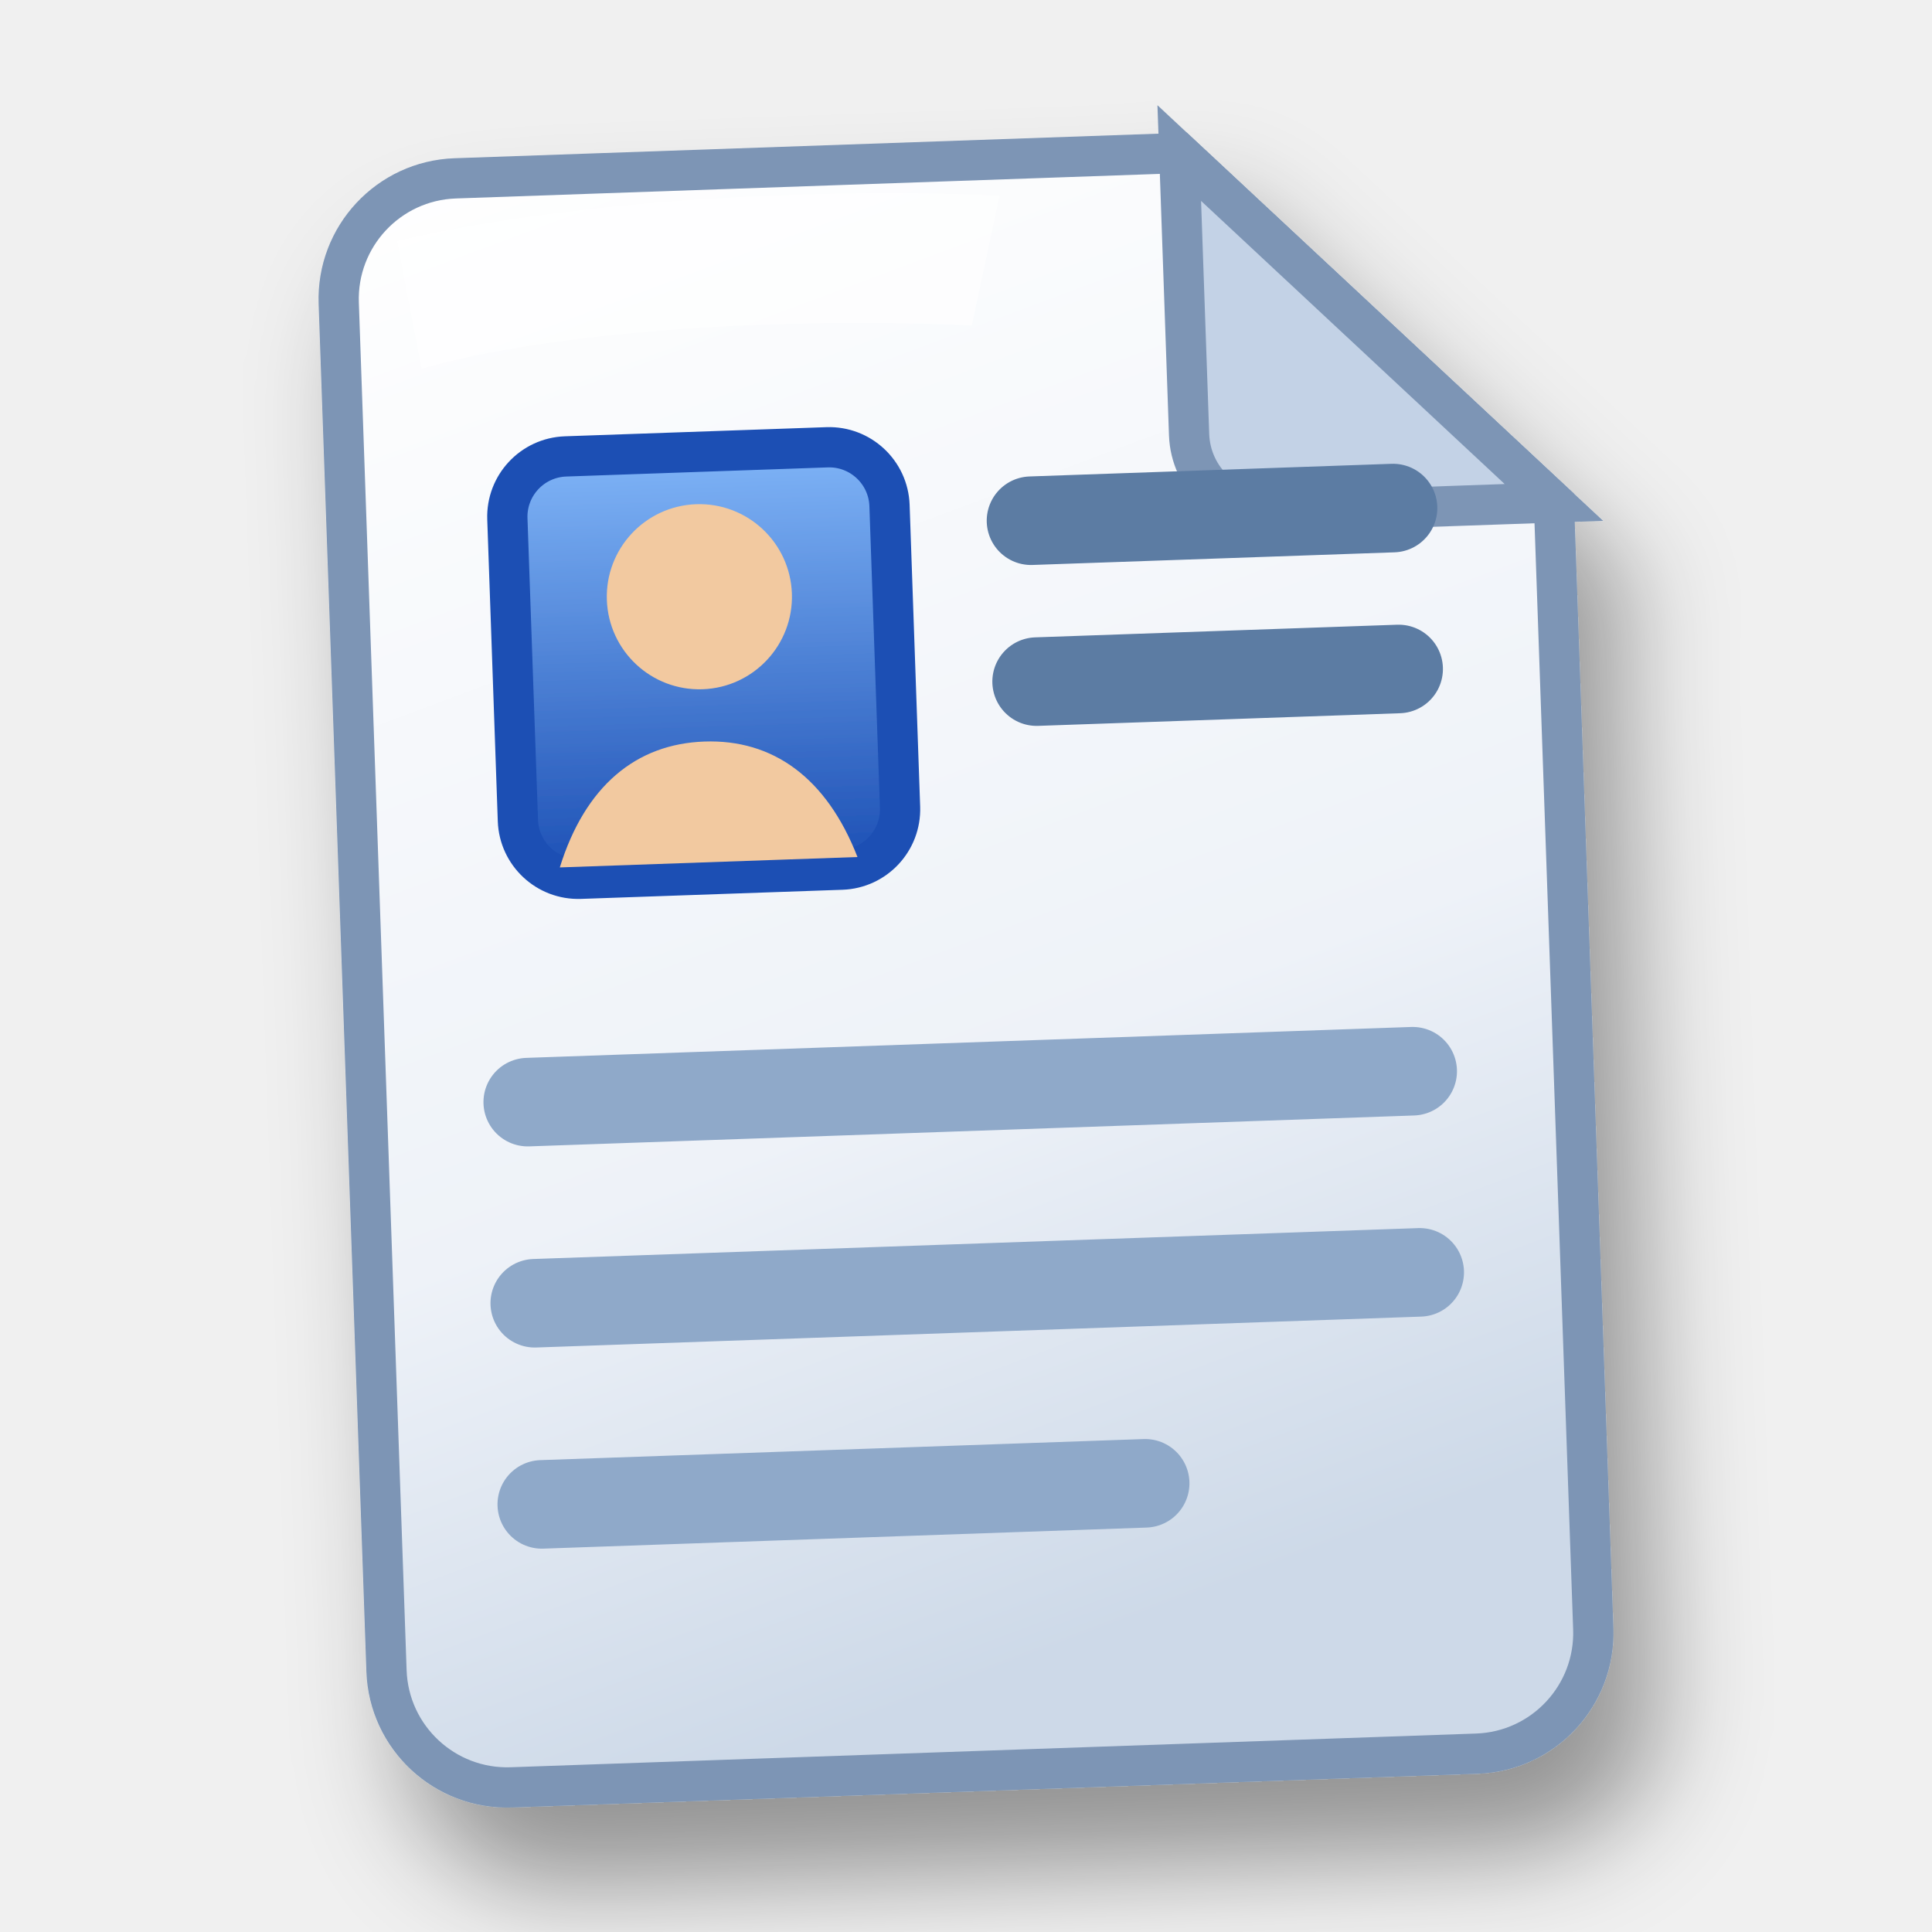
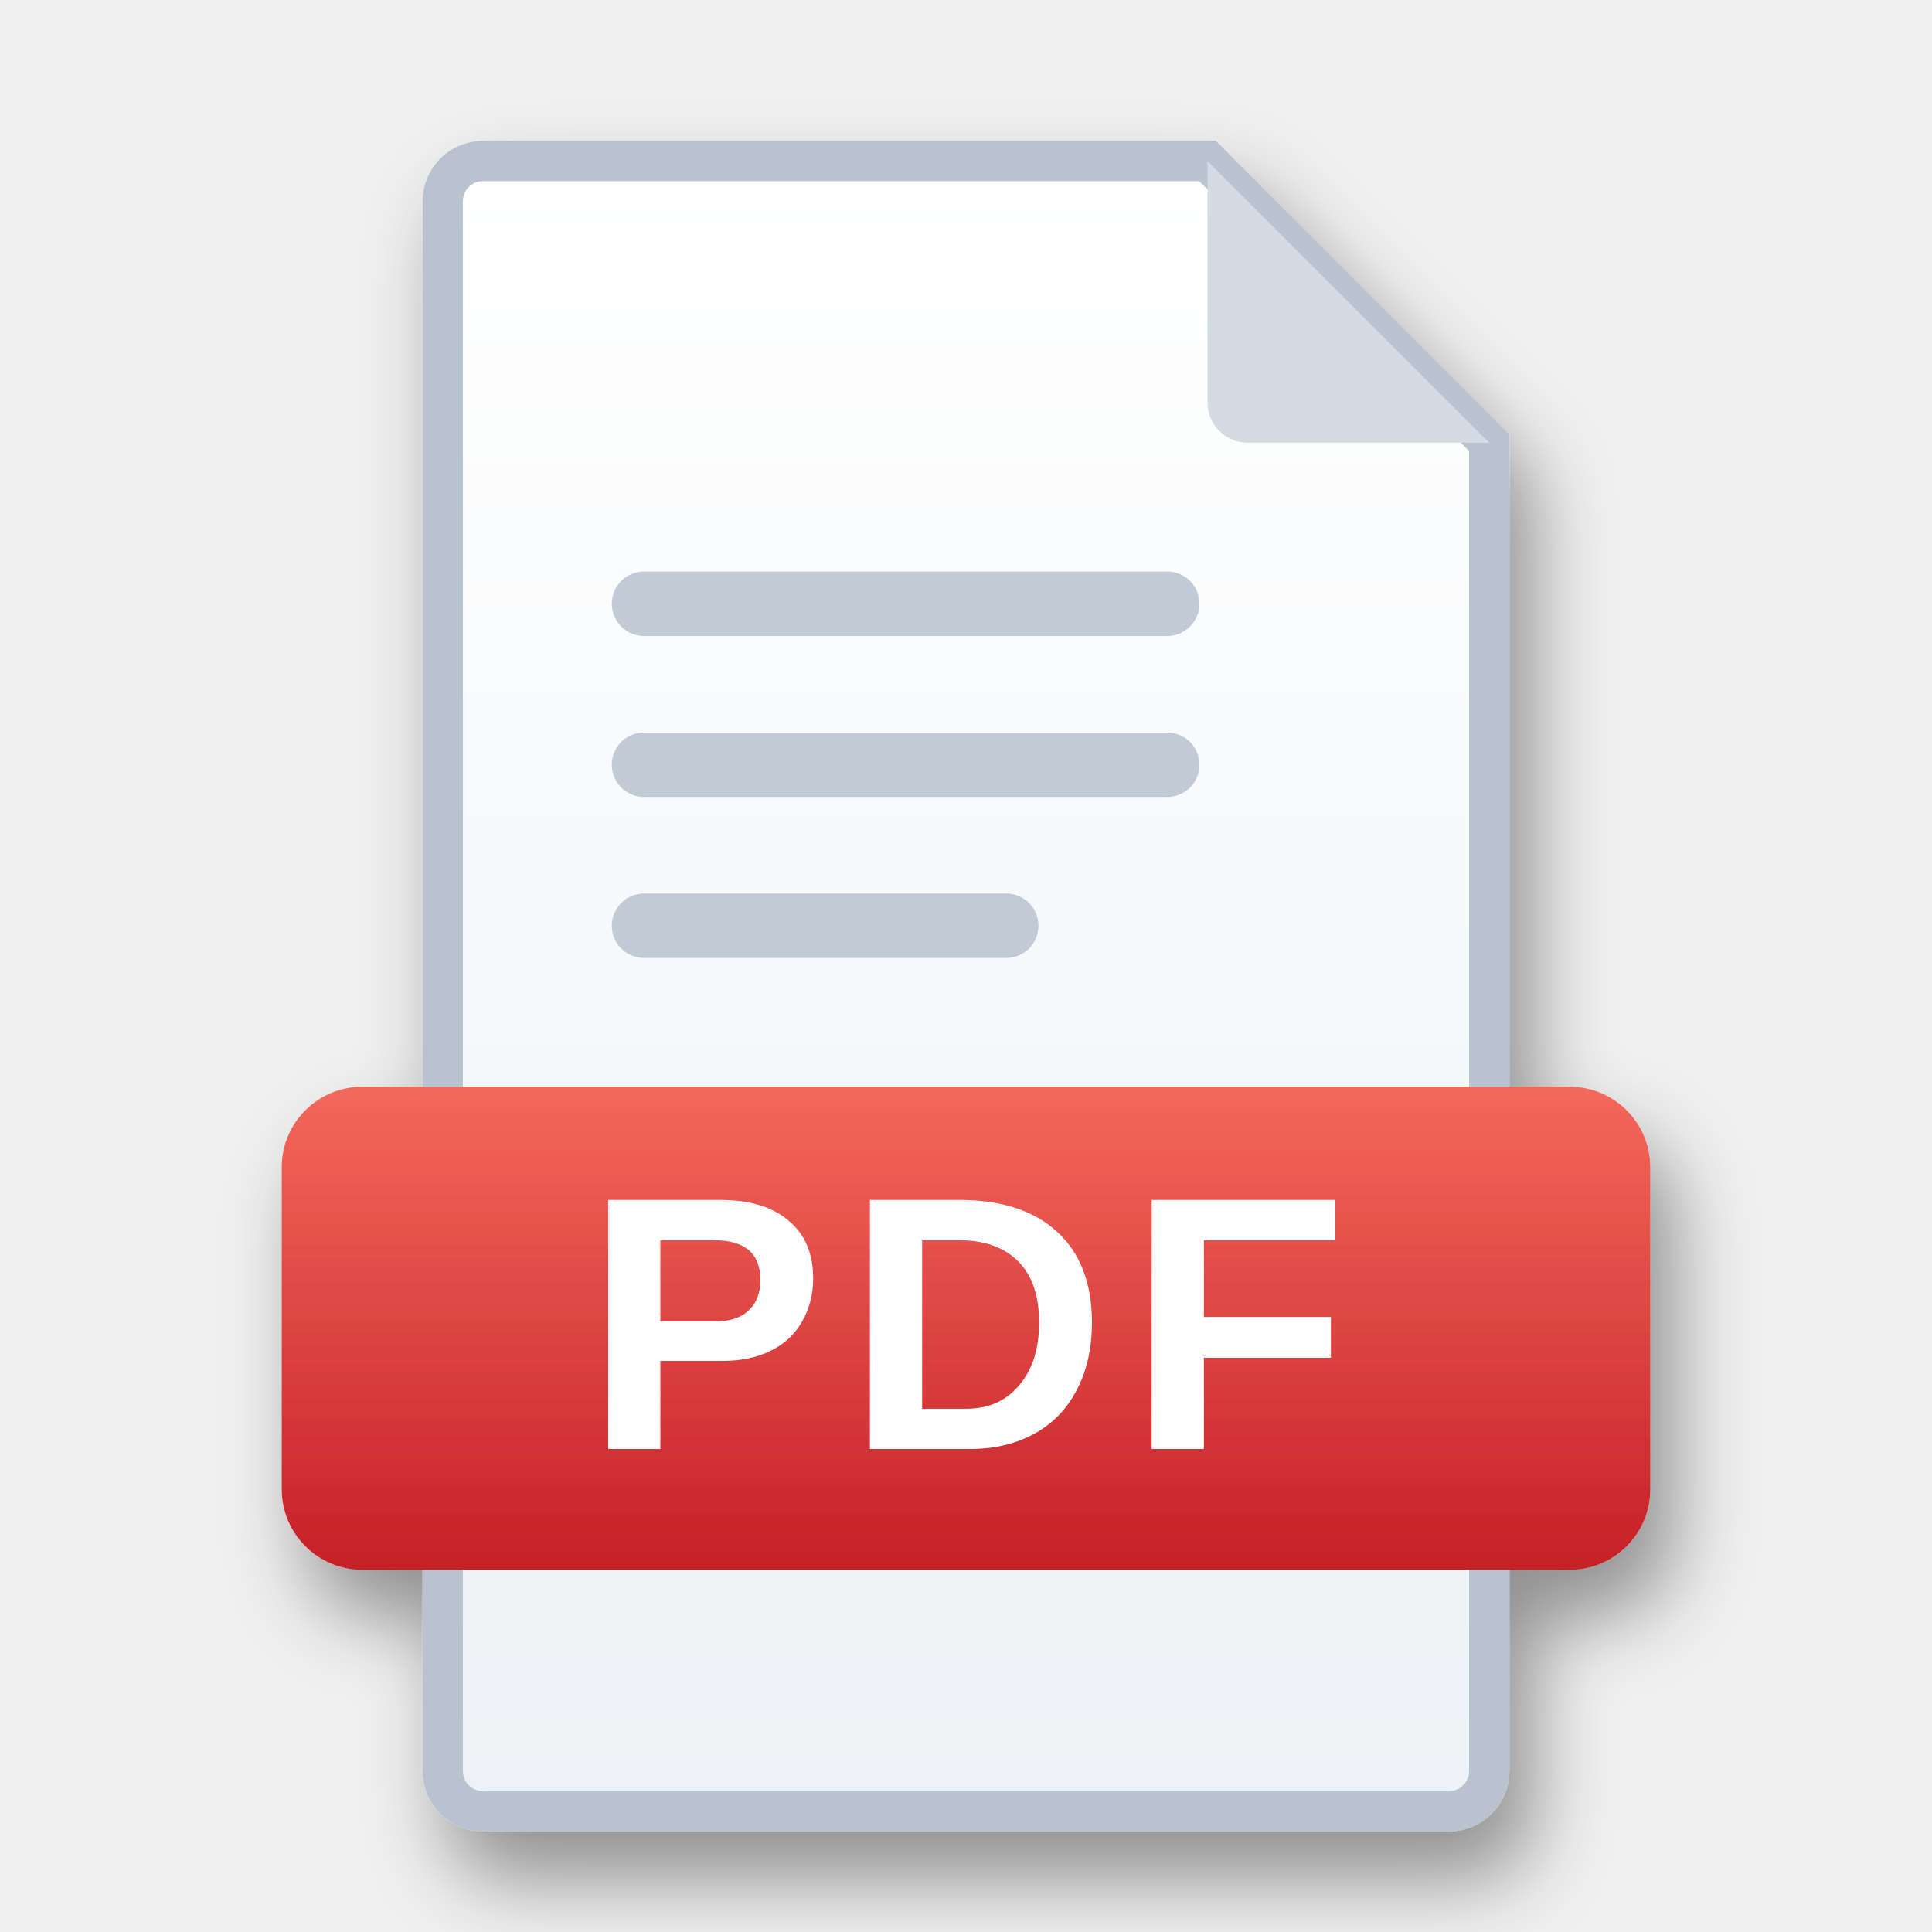
<svg xmlns="http://www.w3.org/2000/svg" viewBox="0 0 48 48">
  <defs>
-     <linearGradient id="page" x1="0" y1="0" x2="0.25" y2="1">
+     <linearGradient id="pdfPage" x1="0" y1="0" x2="0" y2="1">
      <stop offset="0" stop-color="#ffffff" />
-       <stop offset="0.65" stop-color="#eef2f8" />
-       <stop offset="1" stop-color="#cdd9e8" />
+       <stop offset="1" stop-color="#eef1f5" />
    </linearGradient>
-     <linearGradient id="photo" x1="0" y1="0" x2="0" y2="1">
-       <stop offset="0" stop-color="#7fb4f7" />
-       <stop offset="1" stop-color="#1c4fb4" />
+     <linearGradient id="pdfRed" x1="0" y1="0" x2="0" y2="1">
+       <stop offset="0" stop-color="#f4685c" />
+       <stop offset="1" stop-color="#c62027" />
    </linearGradient>
-     <filter id="ds" x="-20%" y="-20%" width="140%" height="140%">
-       <feDropShadow dx="1" dy="2" stdDeviation="1.3" flood-opacity="0.38" />
+     <filter id="dsR" x="-20%" y="-20%" width="140%" height="140%">
+       <feDropShadow dx="0.6" dy="1.2" stdDeviation="1" flood-opacity="0.4" />
    </filter>
  </defs>
-   <g filter="url(#ds)" transform="rotate(-2 24 24)">
-     <path d="M9 7a3 3 0 0 1 3-3h18l9 9v28a3 3 0 0 1-3 3H12a3 3 0 0 1-3-3Z" fill="url(#page)" stroke="#7d95b5" />
-     <path d="M30 4l9 9h-7a2 2 0 0 1-2-2Z" fill="#c3d2e6" stroke="#7d95b5" />
-     <path d="M10.5 5.5c4-.8 10-1 15-.6l-.8 3.2c-5-.4-10.5-.2-13.7.6Z" fill="#ffffff" opacity="0.6" />
-     <rect x="13" y="11" width="9.5" height="10.5" rx="1.5" fill="url(#photo)" stroke="#1c4fb4" />
-     <circle cx="17.7" cy="14.6" r="2.3" fill="#f2c9a0" />
-     <path d="M14 21.2c.7-2 2-3 3.7-3s3 1 3.7 3Z" fill="#f2c9a0" />
-     <path d="M26 13h9M26 17h9" stroke="#5b7ba3" stroke-width="2.2" stroke-linecap="round" />
-     <path d="M13 27h22M13 32h22M13 37h15" stroke="#8fa9c9" stroke-width="2.2" stroke-linecap="round" />
+   <g filter="url(#dsR)">
+     <path d="M12 4h18l7 7v33a1 1 0 0 1-1 1H12a1 1 0 0 1-1-1V5a1 1 0 0 1 1-1Z" fill="url(#pdfPage)" stroke="#b9c2cf" />
+     <path d="M30 4v6a1 1 0 0 0 1 1h6Z" fill="#d5dbe4" />
+     <path d="M16 15h13M16 19h13M16 23h9" stroke="#c2cad6" stroke-width="1.6" stroke-linecap="round" />
+     <rect x="7" y="27" width="34" height="12" rx="2" fill="url(#pdfRed)" />
+     <text x="24" y="36" text-anchor="middle" font-family="Arial, Helvetica, sans-serif" font-weight="bold" font-size="9" fill="#ffffff" letter-spacing="0.5">PDF</text>
  </g>
</svg>
